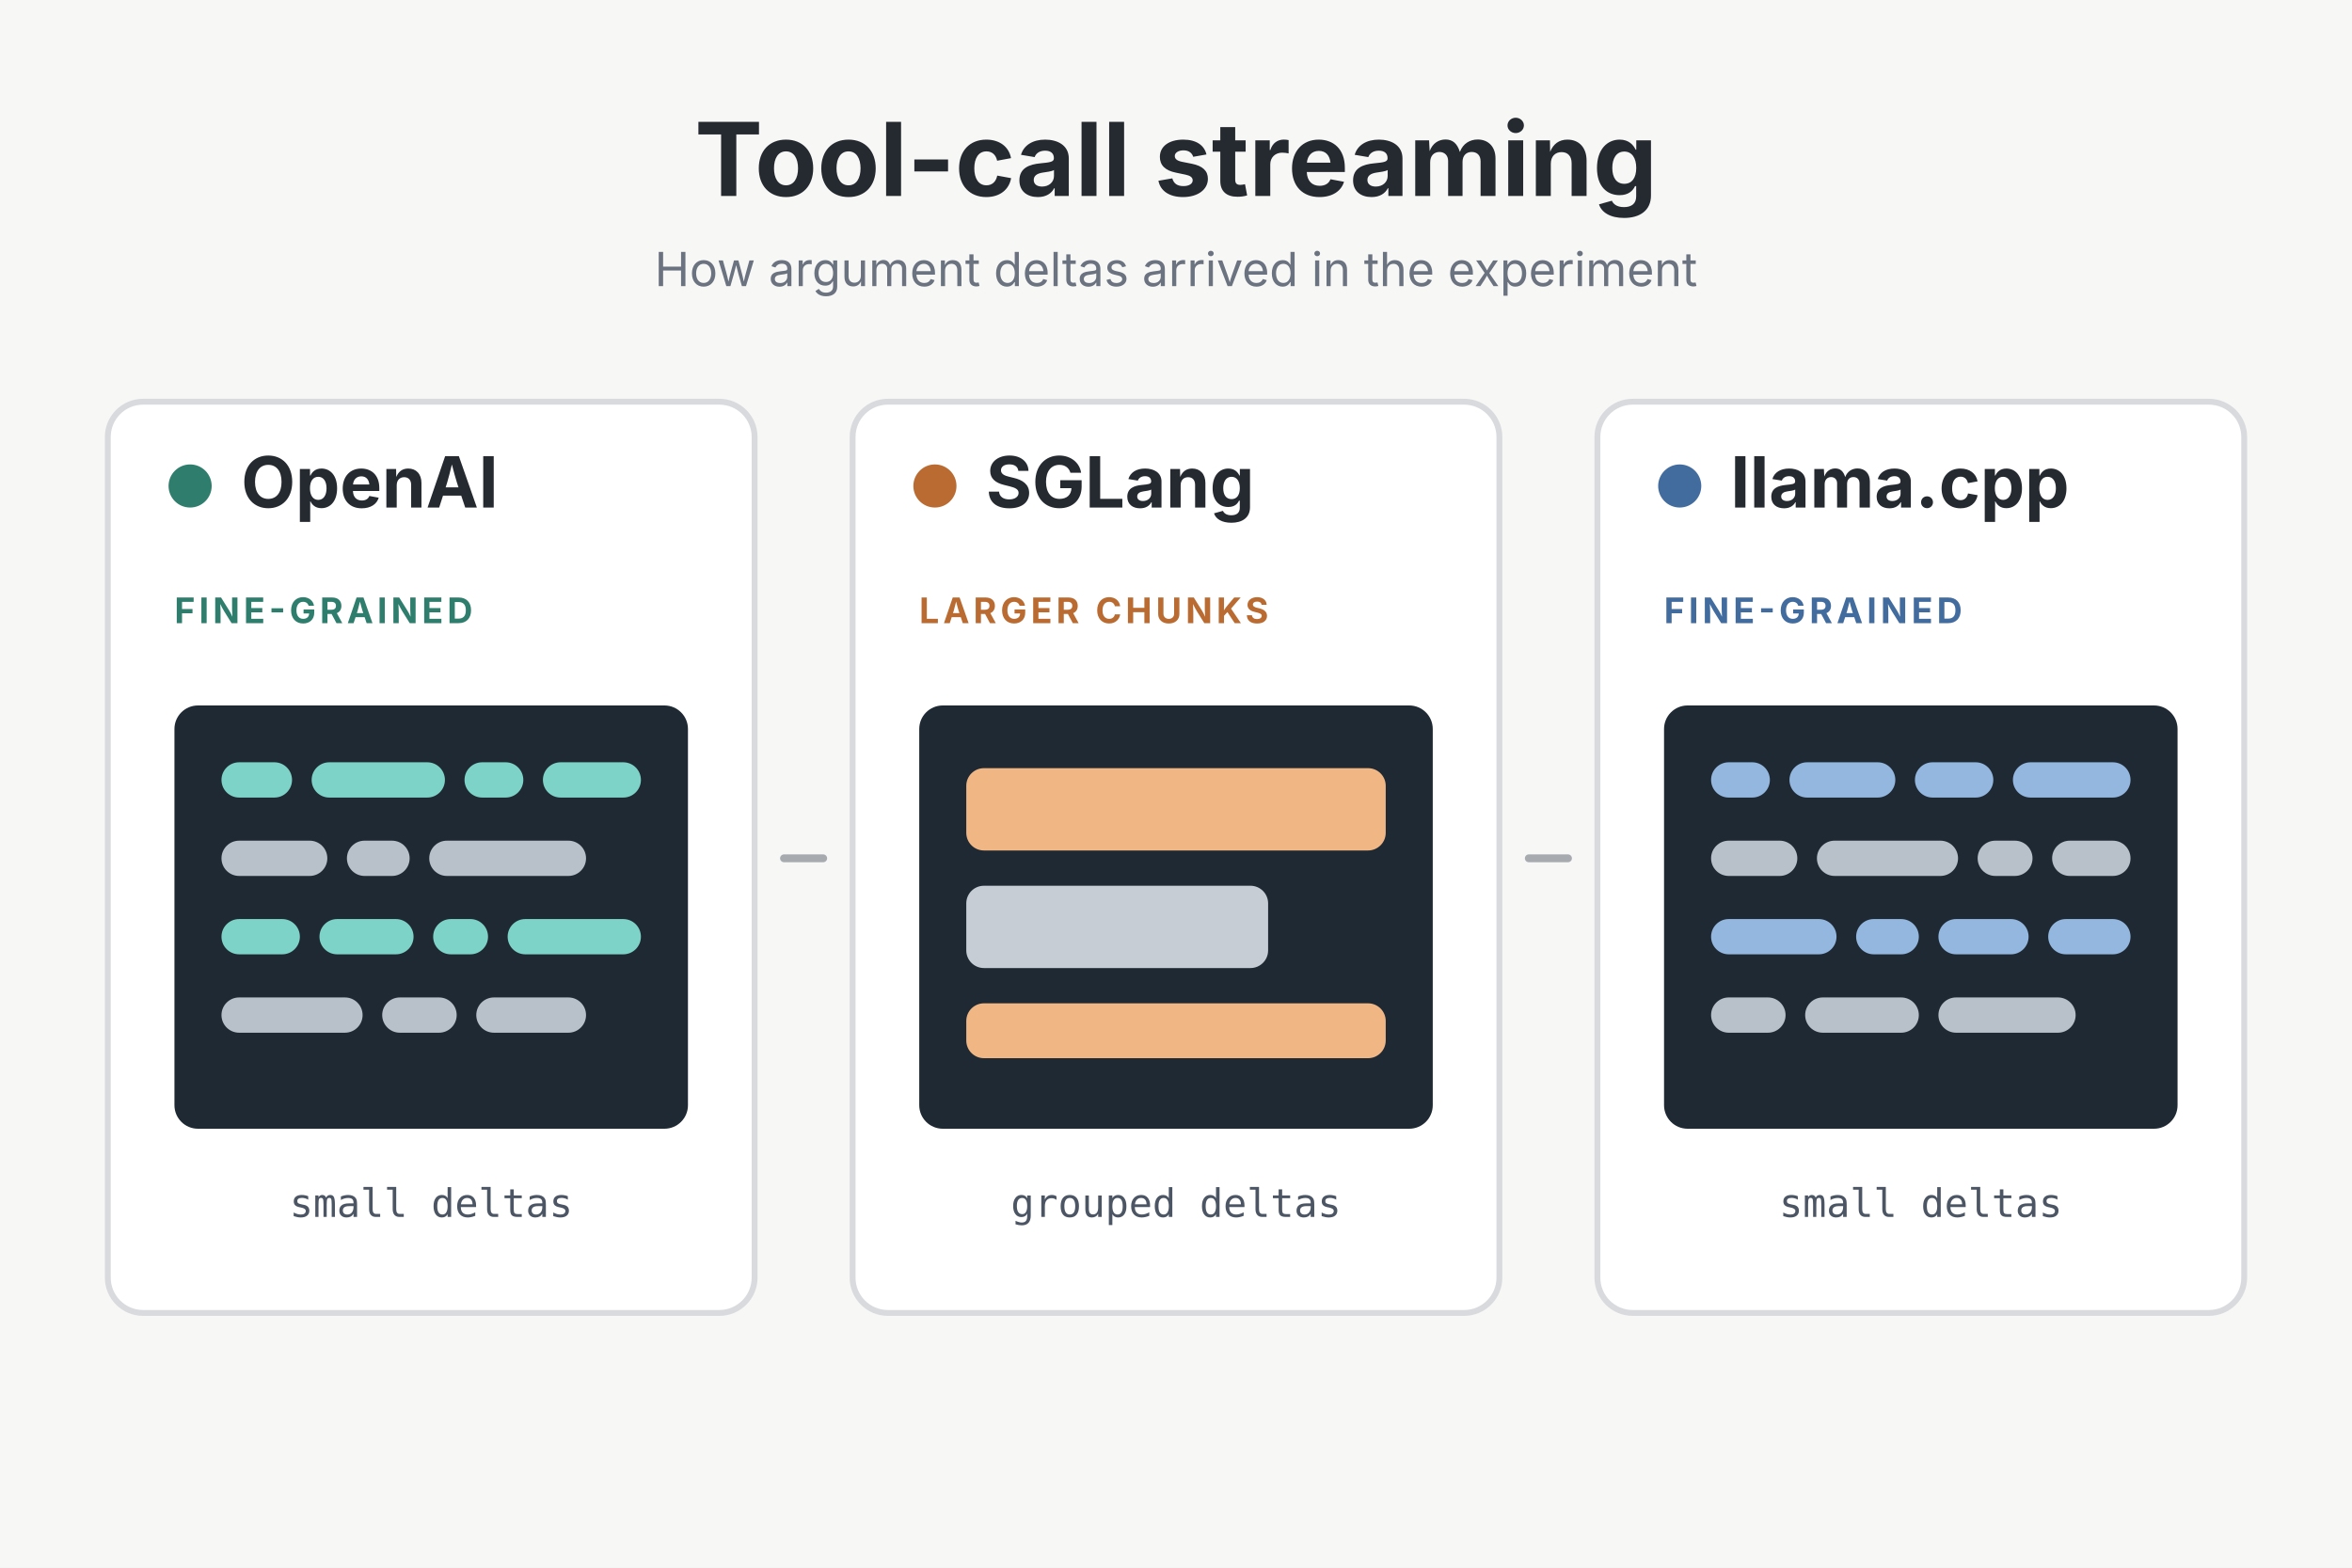
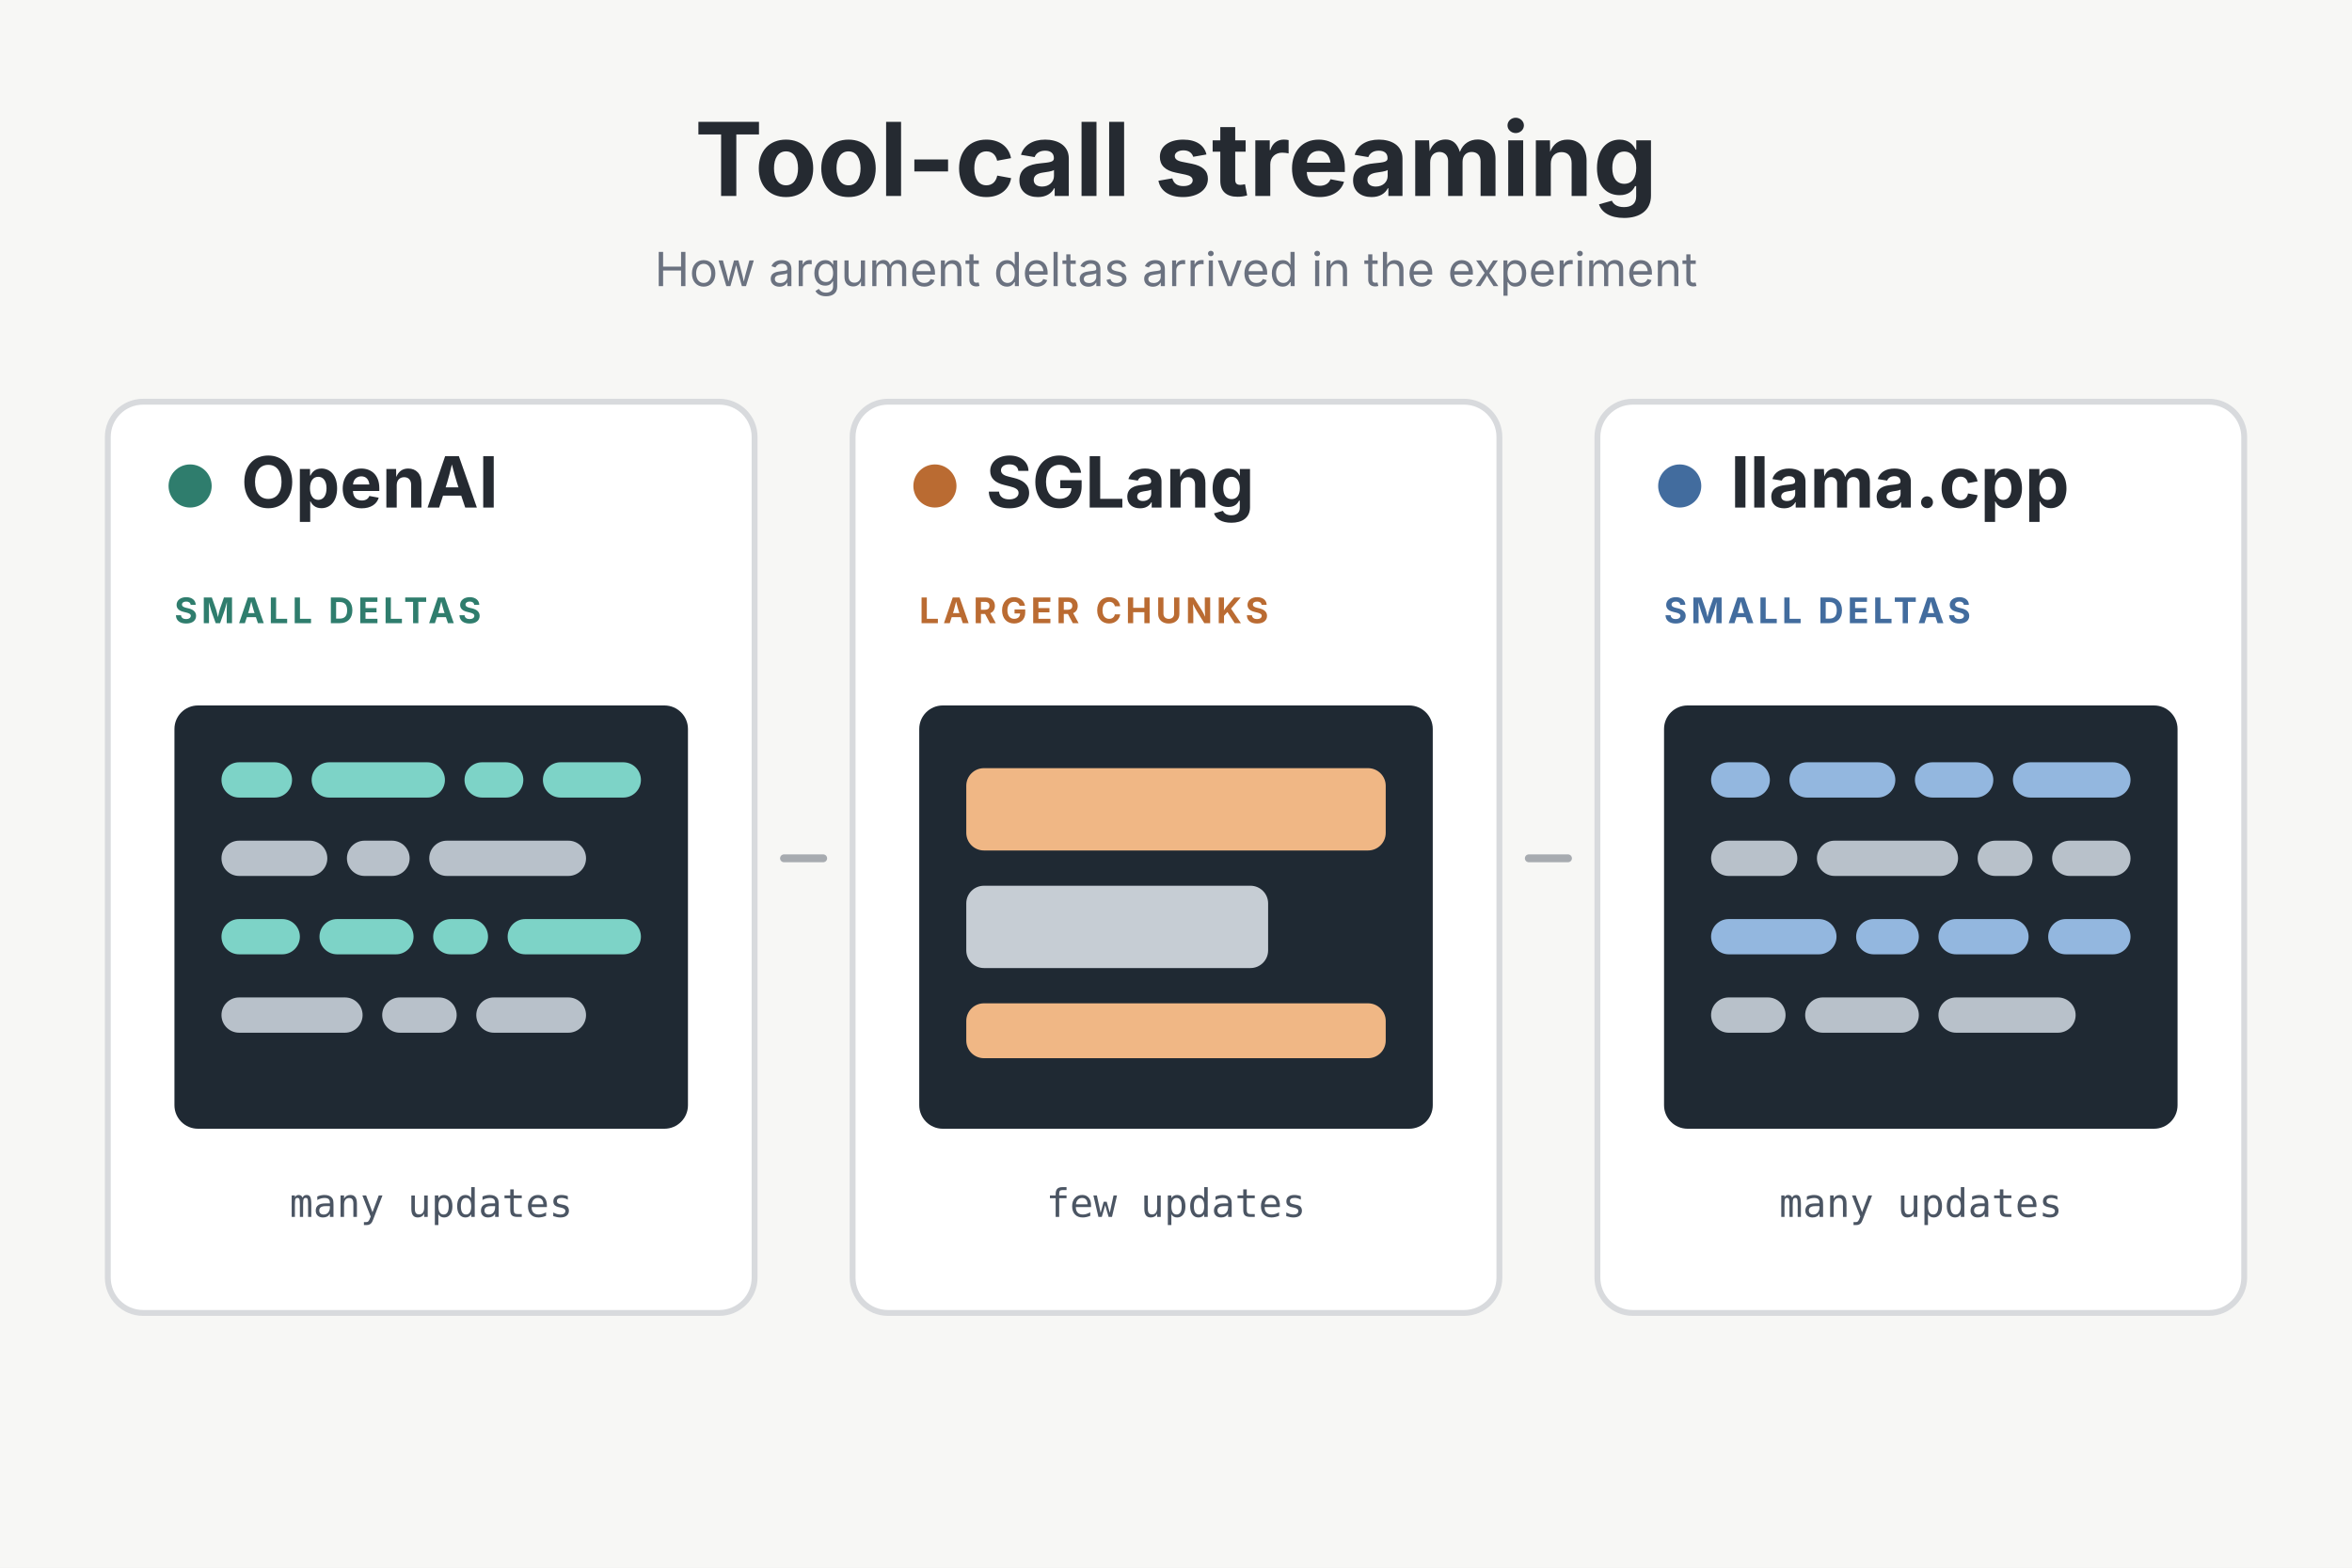
<svg xmlns="http://www.w3.org/2000/svg" width="1200" height="800" viewBox="0 0 1200 800" role="img" aria-labelledby="title description">
  <rect width="1200" height="800" fill="#f7f7f5" />
  <text x="600" y="100" fill="#252a31" font-family="-apple-system, BlinkMacSystemFont, 'Segoe UI', sans-serif" font-size="52" font-weight="700" text-anchor="middle">Tool-call streaming</text>
  <text x="600" y="146" fill="#6b7280" font-family="-apple-system, BlinkMacSystemFont, 'Segoe UI', sans-serif" font-size="24" text-anchor="middle">How argument deltas arrived in the experiment</text>
  <g transform="translate(55 205)">
    <rect width="330" height="465" rx="18" fill="#ffffff" stroke="#d8dadd" stroke-width="3" />
    <circle cx="42" cy="43" r="11" fill="#2f7d6d" />
    <text x="68" y="54" fill="#252a31" font-family="-apple-system, BlinkMacSystemFont, 'Segoe UI', sans-serif" font-size="36" font-weight="650">OpenAI</text>
-     <text x="34" y="113" fill="#2f7d6d" font-family="-apple-system, BlinkMacSystemFont, 'Segoe UI', sans-serif" font-size="18" font-weight="700" letter-spacing="2">FINE-GRAINED</text>
+     <text x="34" y="113" fill="#2f7d6d" font-family="-apple-system, BlinkMacSystemFont, 'Segoe UI', sans-serif" font-size="18" font-weight="700" letter-spacing="2">SMALL DELTAS</text>
    <rect x="34" y="155" width="262" height="216" rx="12" fill="#1f2933" />
    <rect x="58" y="184" width="36" height="18" rx="9" fill="#7dd3c7" />
    <rect x="104" y="184" width="68" height="18" rx="9" fill="#7dd3c7" />
    <rect x="182" y="184" width="30" height="18" rx="9" fill="#7dd3c7" />
    <rect x="222" y="184" width="50" height="18" rx="9" fill="#7dd3c7" />
    <rect x="58" y="224" width="54" height="18" rx="9" fill="#b8c1ca" />
    <rect x="122" y="224" width="32" height="18" rx="9" fill="#b8c1ca" />
    <rect x="164" y="224" width="80" height="18" rx="9" fill="#b8c1ca" />
    <rect x="58" y="264" width="40" height="18" rx="9" fill="#7dd3c7" />
    <rect x="108" y="264" width="48" height="18" rx="9" fill="#7dd3c7" />
    <rect x="166" y="264" width="28" height="18" rx="9" fill="#7dd3c7" />
    <rect x="204" y="264" width="68" height="18" rx="9" fill="#7dd3c7" />
    <rect x="58" y="304" width="72" height="18" rx="9" fill="#b8c1ca" />
    <rect x="140" y="304" width="38" height="18" rx="9" fill="#b8c1ca" />
    <rect x="188" y="304" width="56" height="18" rx="9" fill="#b8c1ca" />
-     <text x="165" y="416" fill="#4b5563" font-family="ui-monospace, SFMono-Regular, Menlo, monospace" font-size="20" text-anchor="middle">small deltas</text>
+     <text x="165" y="416" fill="#4b5563" font-family="ui-monospace, SFMono-Regular, Menlo, monospace" font-size="20" text-anchor="middle">many updates</text>
  </g>
  <g transform="translate(435 205)">
    <rect width="330" height="465" rx="18" fill="#ffffff" stroke="#d8dadd" stroke-width="3" />
    <circle cx="42" cy="43" r="11" fill="#ba6b32" />
    <text x="68" y="54" fill="#252a31" font-family="-apple-system, BlinkMacSystemFont, 'Segoe UI', sans-serif" font-size="36" font-weight="650">SGLang</text>
    <text x="34" y="113" fill="#ba6b32" font-family="-apple-system, BlinkMacSystemFont, 'Segoe UI', sans-serif" font-size="18" font-weight="700" letter-spacing="2">LARGER CHUNKS</text>
    <rect x="34" y="155" width="262" height="216" rx="12" fill="#1f2933" />
    <rect x="58" y="187" width="214" height="42" rx="9" fill="#f0b785" />
    <rect x="58" y="247" width="154" height="42" rx="9" fill="#c6cdd4" />
    <rect x="58" y="307" width="214" height="28" rx="9" fill="#f0b785" />
-     <text x="165" y="416" fill="#4b5563" font-family="ui-monospace, SFMono-Regular, Menlo, monospace" font-size="20" text-anchor="middle">grouped deltas</text>
+     <text x="165" y="416" fill="#4b5563" font-family="ui-monospace, SFMono-Regular, Menlo, monospace" font-size="20" text-anchor="middle">few updates</text>
  </g>
  <g transform="translate(815 205)">
    <rect width="330" height="465" rx="18" fill="#ffffff" stroke="#d8dadd" stroke-width="3" />
    <circle cx="42" cy="43" r="11" fill="#426c9e" />
    <text x="68" y="54" fill="#252a31" font-family="-apple-system, BlinkMacSystemFont, 'Segoe UI', sans-serif" font-size="36" font-weight="650">llama.cpp</text>
-     <text x="34" y="113" fill="#426c9e" font-family="-apple-system, BlinkMacSystemFont, 'Segoe UI', sans-serif" font-size="18" font-weight="700" letter-spacing="2">FINE-GRAINED</text>
+     <text x="34" y="113" fill="#426c9e" font-family="-apple-system, BlinkMacSystemFont, 'Segoe UI', sans-serif" font-size="18" font-weight="700" letter-spacing="2">SMALL DELTAS</text>
    <rect x="34" y="155" width="262" height="216" rx="12" fill="#1f2933" />
    <rect x="58" y="184" width="30" height="18" rx="9" fill="#93b7df" />
    <rect x="98" y="184" width="54" height="18" rx="9" fill="#93b7df" />
    <rect x="162" y="184" width="40" height="18" rx="9" fill="#93b7df" />
    <rect x="212" y="184" width="60" height="18" rx="9" fill="#93b7df" />
    <rect x="58" y="224" width="44" height="18" rx="9" fill="#b8c1ca" />
    <rect x="112" y="224" width="72" height="18" rx="9" fill="#b8c1ca" />
    <rect x="194" y="224" width="28" height="18" rx="9" fill="#b8c1ca" />
    <rect x="232" y="224" width="40" height="18" rx="9" fill="#b8c1ca" />
    <rect x="58" y="264" width="64" height="18" rx="9" fill="#93b7df" />
    <rect x="132" y="264" width="32" height="18" rx="9" fill="#93b7df" />
    <rect x="174" y="264" width="46" height="18" rx="9" fill="#93b7df" />
    <rect x="230" y="264" width="42" height="18" rx="9" fill="#93b7df" />
    <rect x="58" y="304" width="38" height="18" rx="9" fill="#b8c1ca" />
    <rect x="106" y="304" width="58" height="18" rx="9" fill="#b8c1ca" />
    <rect x="174" y="304" width="70" height="18" rx="9" fill="#b8c1ca" />
-     <text x="165" y="416" fill="#4b5563" font-family="ui-monospace, SFMono-Regular, Menlo, monospace" font-size="20" text-anchor="middle">small deltas</text>
+     <text x="165" y="416" fill="#4b5563" font-family="ui-monospace, SFMono-Regular, Menlo, monospace" font-size="20" text-anchor="middle">many updates</text>
  </g>
  <path d="M400 438h20" stroke="#a7abb0" stroke-width="4" stroke-linecap="round" />
  <path d="M780 438h20" stroke="#a7abb0" stroke-width="4" stroke-linecap="round" />
</svg>
